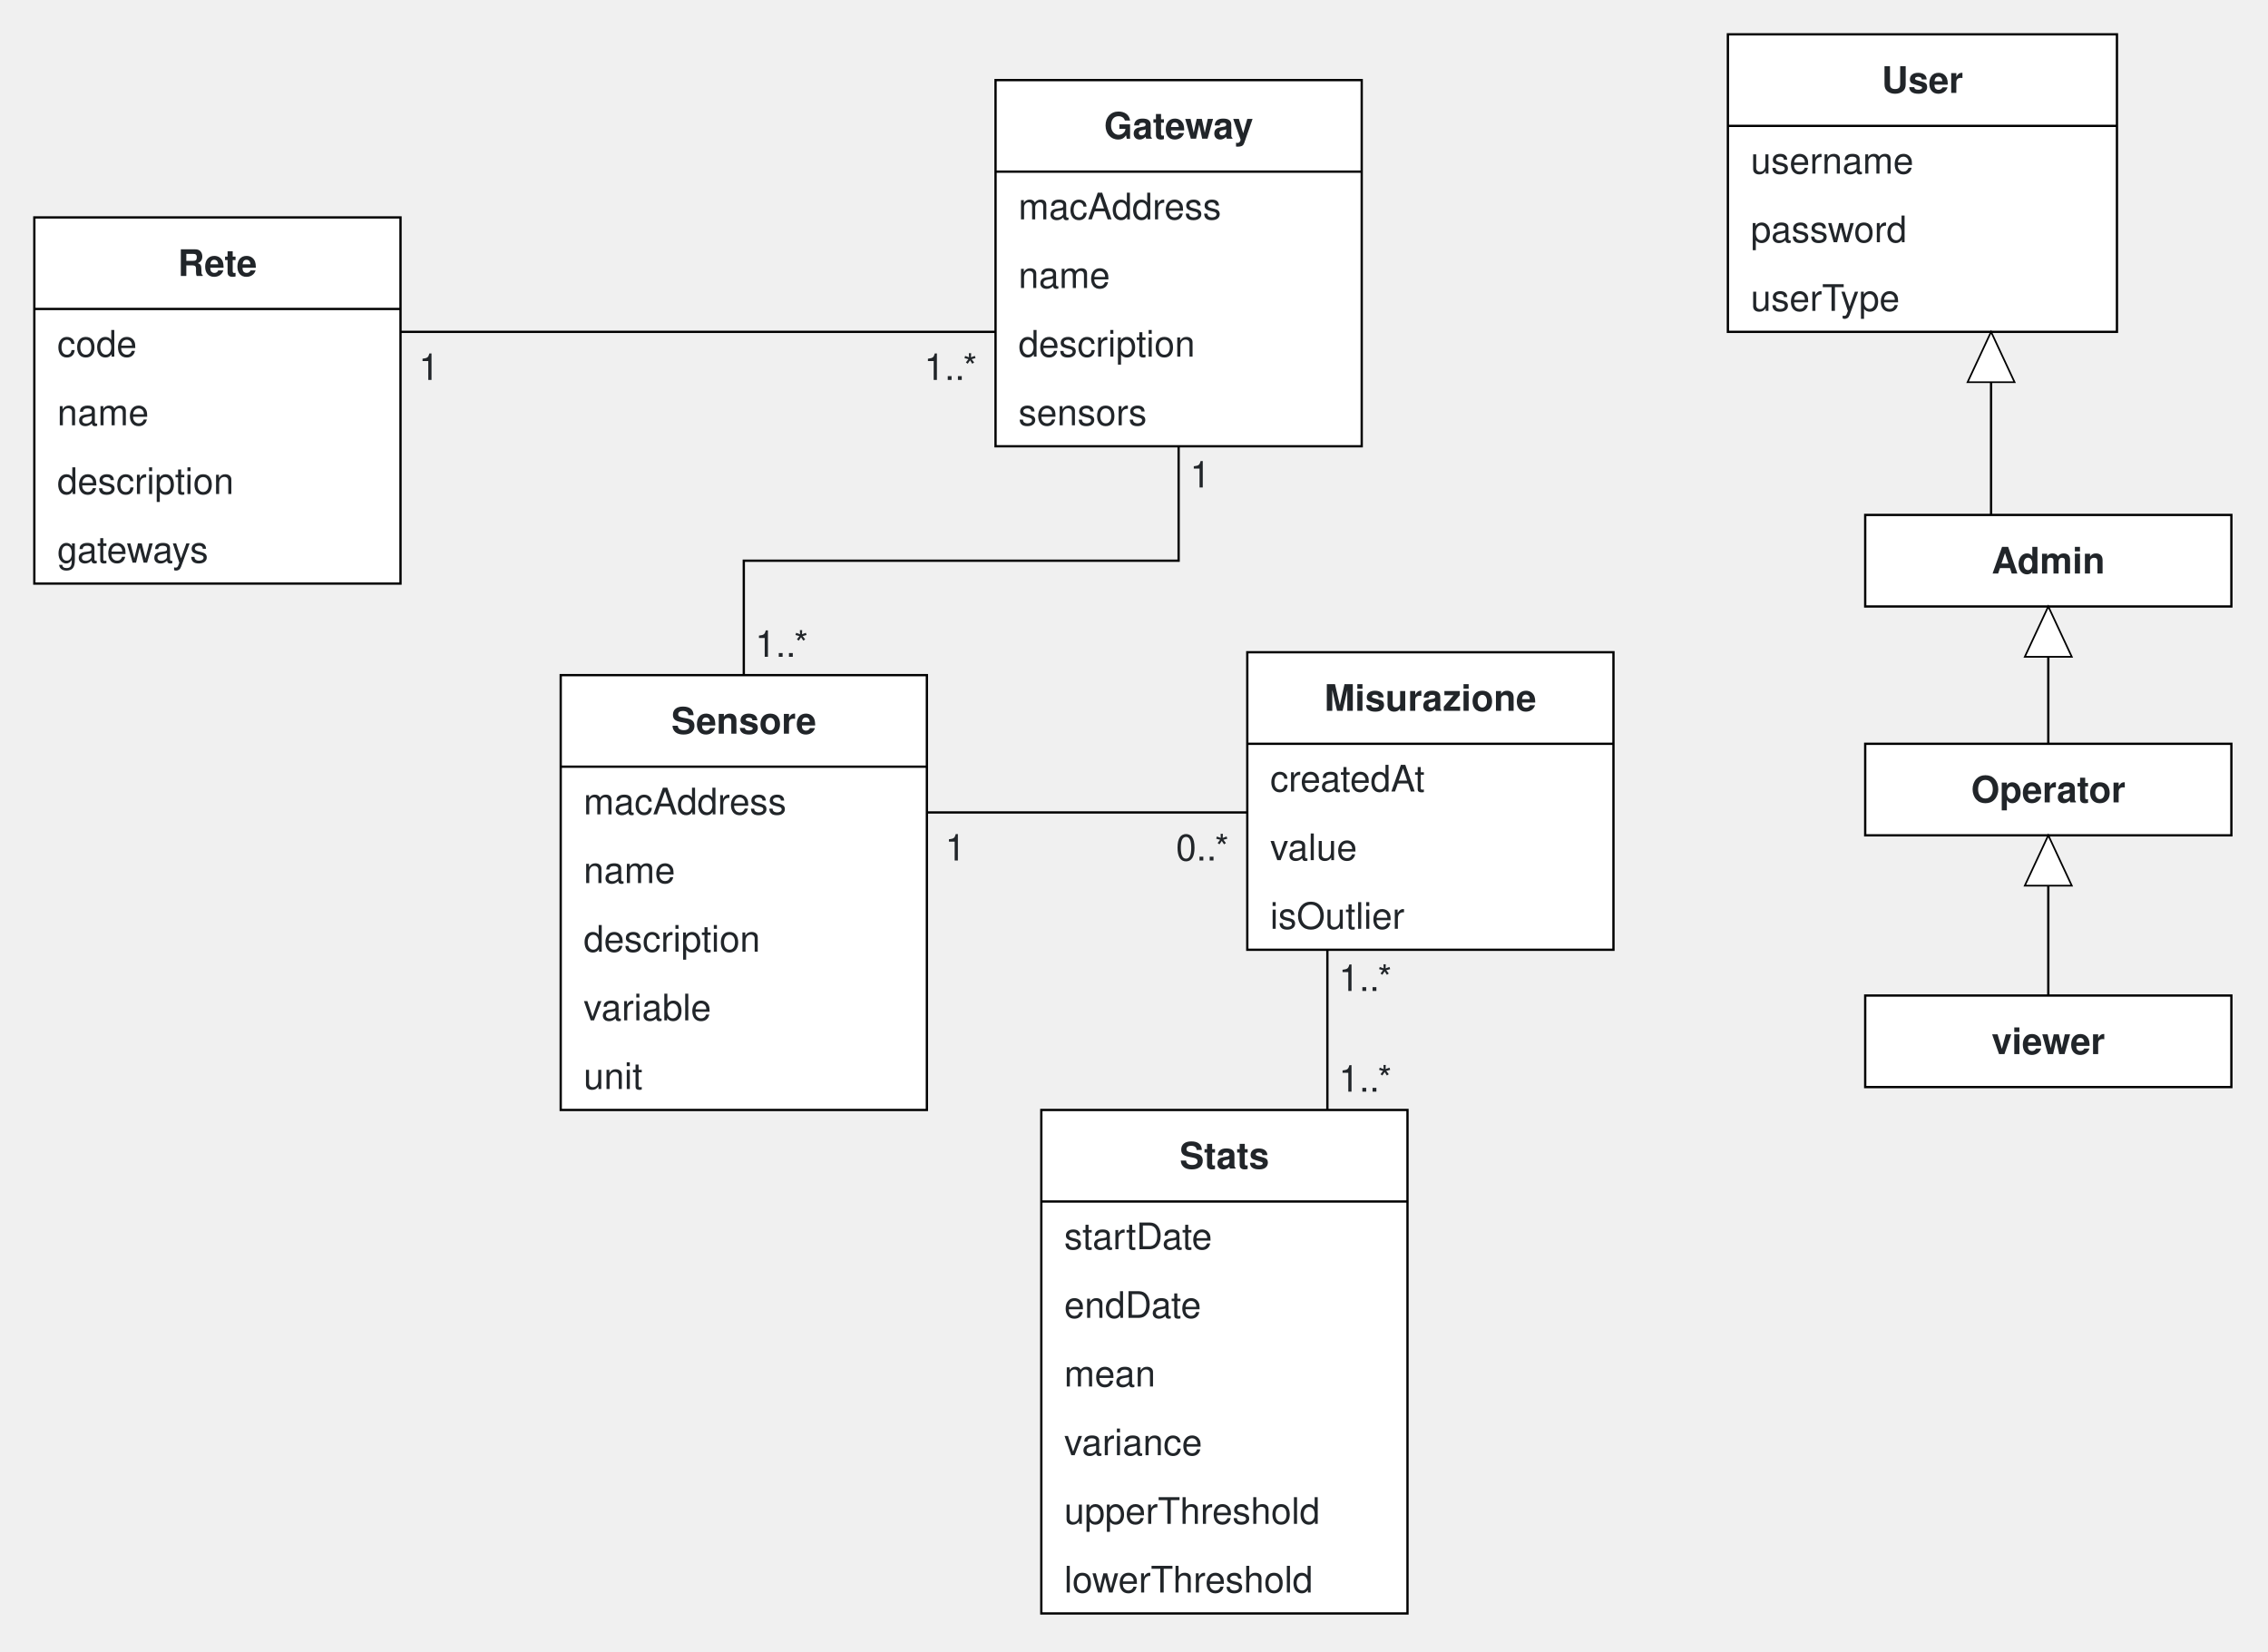
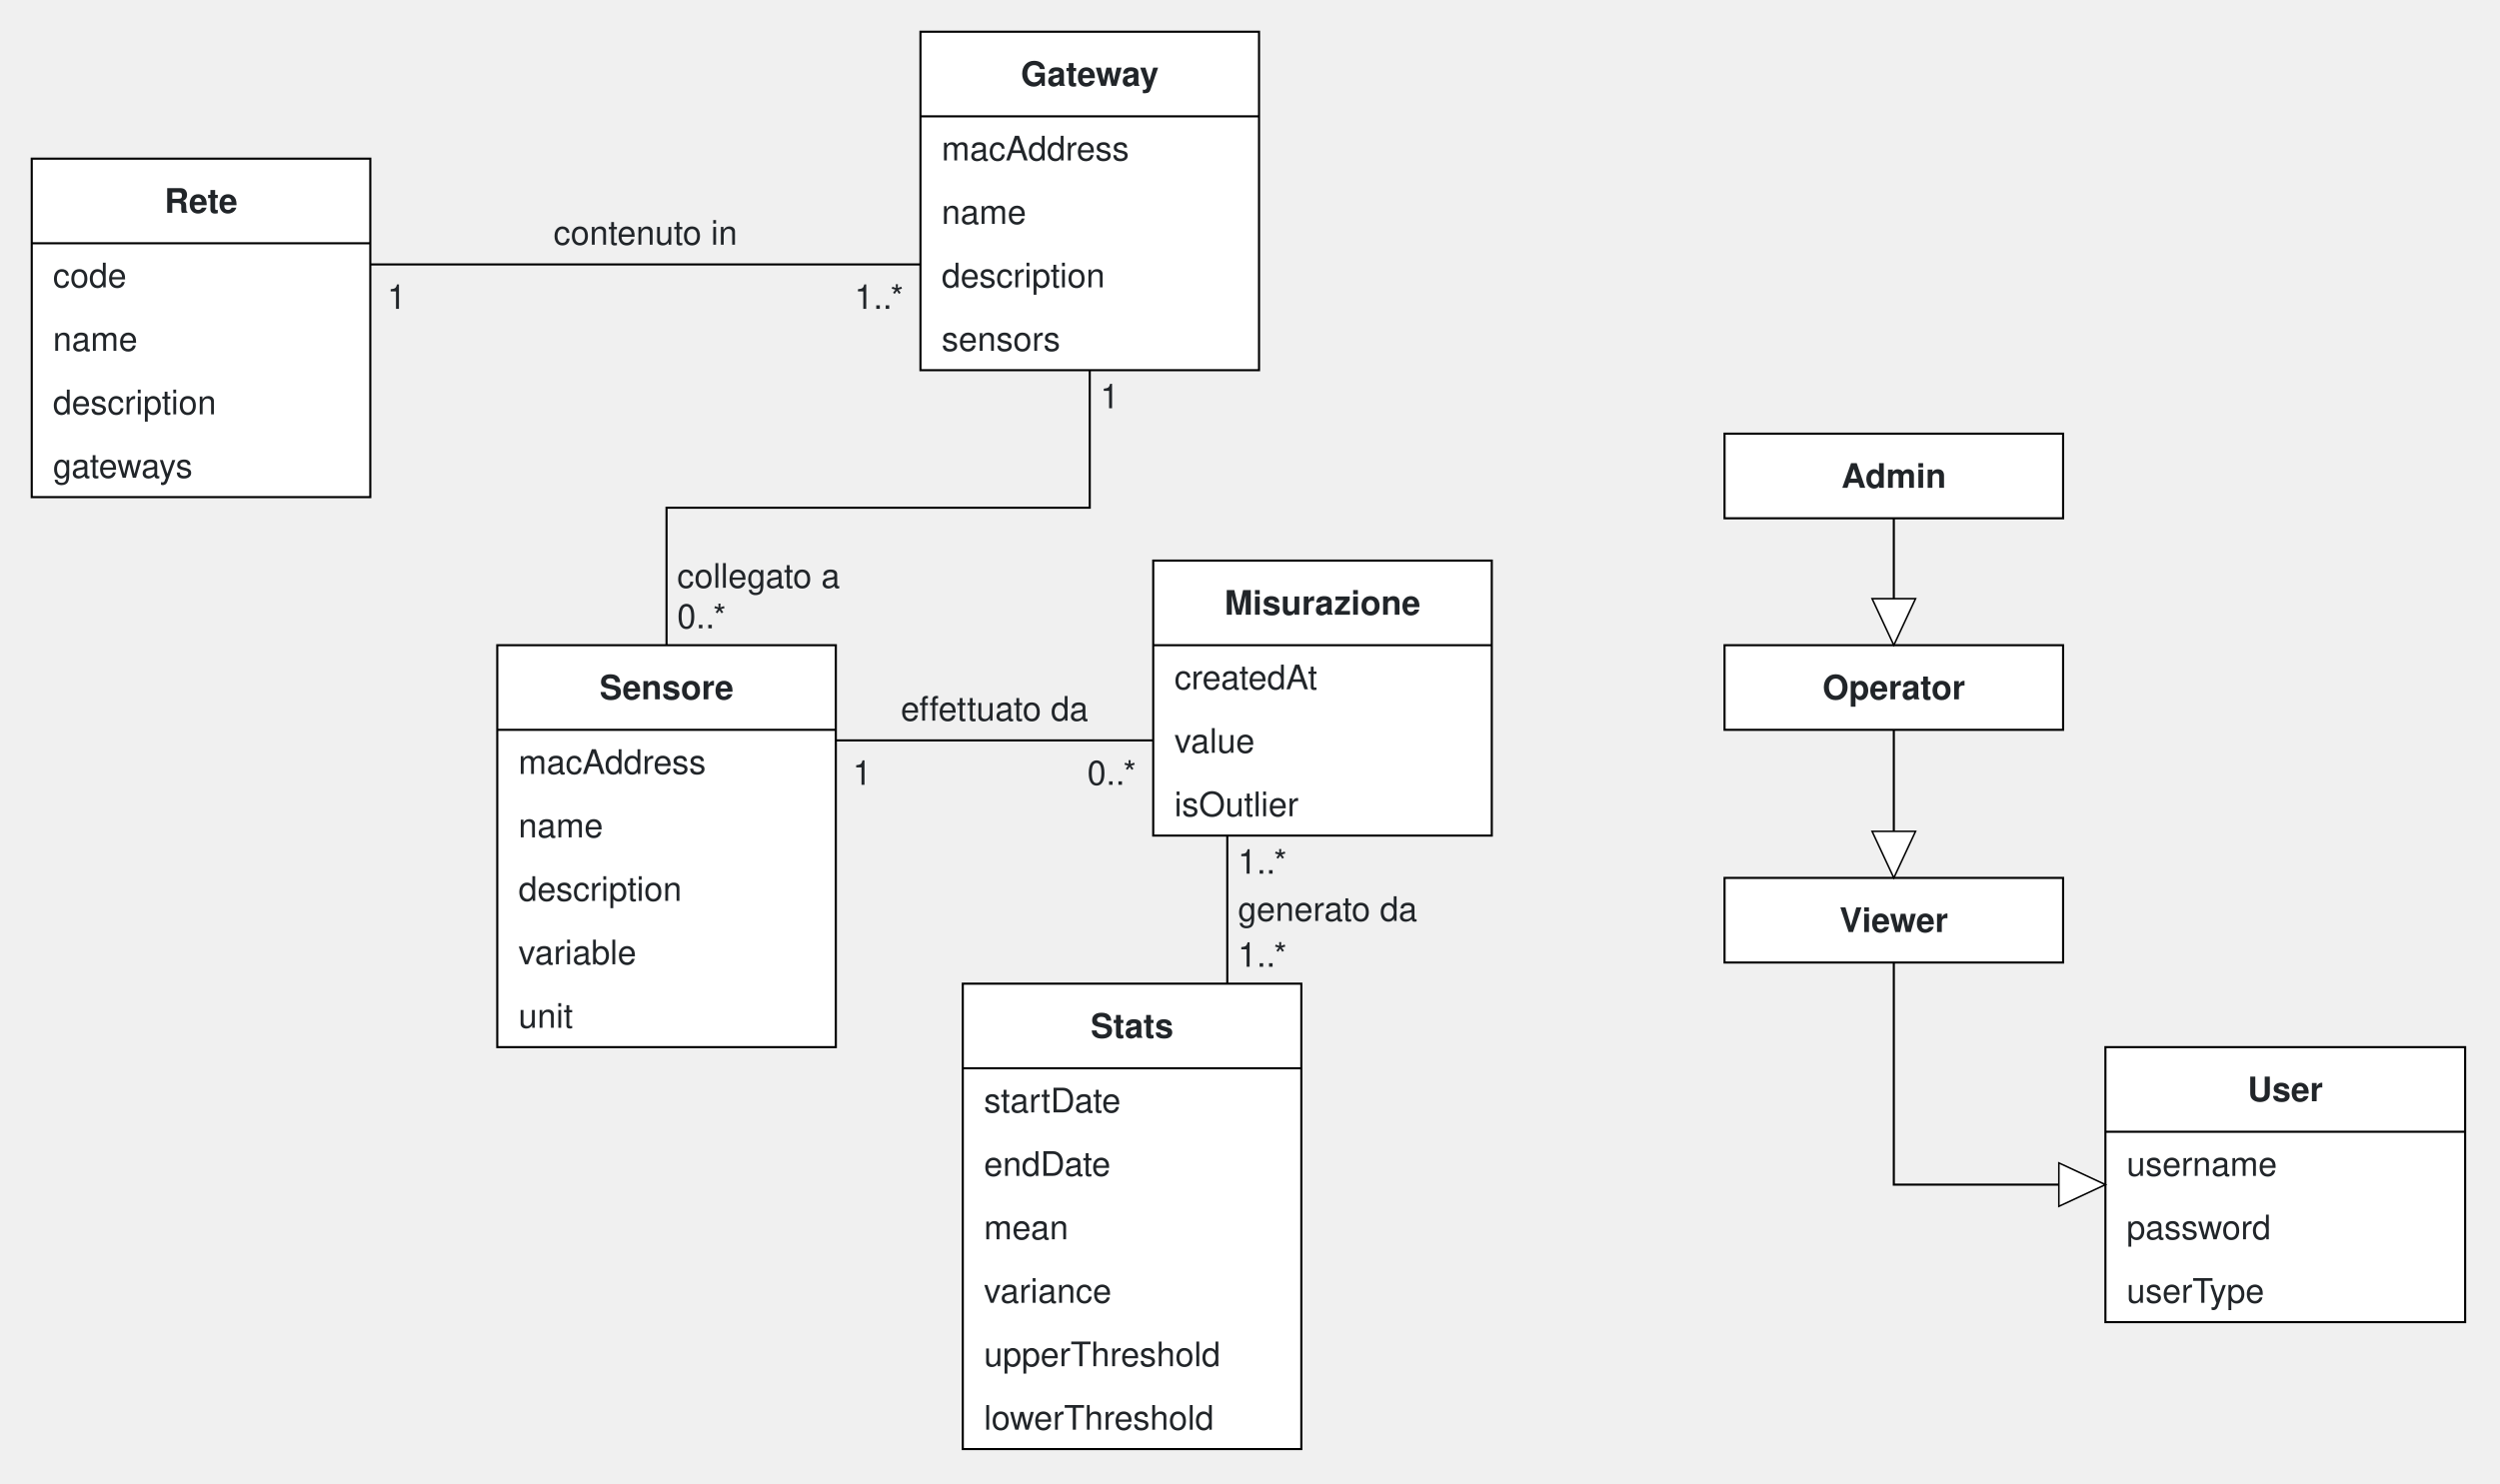
- <svg xmlns="http://www.w3.org/2000/svg" width="991" height="721.5" fill="#ffffff">
+ <svg xmlns="http://www.w3.org/2000/svg" width="1181" height="701.5" fill="#ffffff">
  <defs>
    <style>
  text {
    fill: #212529;
    font-family: Helvetica Neue, Helvetica, Arial, sans-serif;
    font-size: 16px;
  }

  marker, text {
    fill-opacity: 1;
  }

  * {
    overflow: visible;
  }
</style>
  </defs>
-   <svg x="755" y="15" width="170" height="130" class="User" fill="#ffffff">
+   <svg x="995" y="495" width="170" height="130" class="User" fill="#ffffff">
    <g>
      <rect width="100%" height="40" stroke="none" fill="white" class="sc-fqkvVR eDtKfR" />
      <rect y="40" width="100%" height="90" stroke="none" fill="white" class="sc-fqkvVR eDtKfR" />
      <svg height="40">
        <text x="50%" y="50%" dominant-baseline="middle" text-anchor="middle" font-weight="bold" pointer-events="none">User</text>
      </svg>
      <svg x="0" y="40.5" width="169" height="30" class="username" fill="#ffffff">
        <g>
          <rect width="100%" height="100%" stroke="none" fill="white" class="sc-fqkvVR eDtKfR" />
          <text x="10" y="50%" dominant-baseline="middle" text-anchor="start" font-weight="normal" pointer-events="none">username</text>
        </g>
      </svg>
      <svg x="0" y="70.5" width="169" height="30" class="password" fill="#ffffff">
        <g>
          <rect width="100%" height="100%" stroke="none" fill="white" class="sc-fqkvVR eDtKfR" />
          <text x="10" y="50%" dominant-baseline="middle" text-anchor="start" font-weight="normal" pointer-events="none">password</text>
        </g>
      </svg>
      <svg x="0" y="100.5" width="169" height="30" class="userType" fill="#ffffff">
        <g>
          <rect width="100%" height="100%" stroke="none" fill="white" class="sc-fqkvVR eDtKfR" />
          <text x="10" y="50%" dominant-baseline="middle" text-anchor="start" font-weight="normal" pointer-events="none">userType</text>
        </g>
      </svg>
      <rect width="100%" height="100%" stroke="black" fill="none" class="sc-fqkvVR jAaomD" />
      <path d="M 0 40 H 170" stroke="black" fill="white" class="sc-gEvEer fkqzOi" />
    </g>
  </svg>
-   <svg x="15" y="95" width="160" height="160" class="Rete" fill="#ffffff">
+   <svg x="15" y="75" width="160" height="160" class="Rete" fill="#ffffff">
    <g>
      <rect width="100%" height="40" stroke="none" fill="white" class="sc-fqkvVR eDtKfR" />
      <rect y="40" width="100%" height="120" stroke="none" fill="white" class="sc-fqkvVR eDtKfR" />
      <svg height="40">
        <text x="50%" y="50%" dominant-baseline="middle" text-anchor="middle" font-weight="bold" pointer-events="none">Rete</text>
      </svg>
      <svg x="0" y="40.5" width="159" height="30" class="code" fill="#ffffff">
        <g>
          <rect width="100%" height="100%" stroke="none" fill="white" class="sc-fqkvVR eDtKfR" />
          <text x="10" y="50%" dominant-baseline="middle" text-anchor="start" font-weight="normal" pointer-events="none">code</text>
        </g>
      </svg>
      <svg x="0" y="70.5" width="159" height="30" class="name" fill="#ffffff">
        <g>
          <rect width="100%" height="100%" stroke="none" fill="white" class="sc-fqkvVR eDtKfR" />
          <text x="10" y="50%" dominant-baseline="middle" text-anchor="start" font-weight="normal" pointer-events="none">name</text>
        </g>
      </svg>
      <svg x="0" y="100.5" width="159" height="30" class="description" fill="#ffffff">
        <g>
          <rect width="100%" height="100%" stroke="none" fill="white" class="sc-fqkvVR eDtKfR" />
          <text x="10" y="50%" dominant-baseline="middle" text-anchor="start" font-weight="normal" pointer-events="none">description</text>
        </g>
      </svg>
      <svg x="0" y="130.5" width="159" height="30" class="gateways" fill="#ffffff">
        <g>
          <rect width="100%" height="100%" stroke="none" fill="white" class="sc-fqkvVR eDtKfR" />
          <text x="10" y="50%" dominant-baseline="middle" text-anchor="start" font-weight="normal" pointer-events="none">gateways</text>
        </g>
      </svg>
      <rect width="100%" height="100%" stroke="black" fill="none" class="sc-fqkvVR jAaomD" />
      <path d="M 0 40 H 160" stroke="black" fill="white" class="sc-gEvEer fkqzOi" />
    </g>
  </svg>
-   <svg x="435" y="35" width="160" height="160" class="Gateway" fill="#ffffff">
+   <svg x="435" y="15" width="160" height="160" class="Gateway" fill="#ffffff">
    <g>
      <rect width="100%" height="40" stroke="none" fill="white" class="sc-fqkvVR eDtKfR" />
      <rect y="40" width="100%" height="120" stroke="none" fill="white" class="sc-fqkvVR eDtKfR" />
      <svg height="40">
        <text x="50%" y="50%" dominant-baseline="middle" text-anchor="middle" font-weight="bold" pointer-events="none">Gateway</text>
      </svg>
      <svg x="0" y="40.5" width="159" height="30" class="macAddress" fill="#ffffff">
        <g>
          <rect width="100%" height="100%" stroke="none" fill="white" class="sc-fqkvVR eDtKfR" />
          <text x="10" y="50%" dominant-baseline="middle" text-anchor="start" font-weight="normal" pointer-events="none">macAddress</text>
        </g>
      </svg>
      <svg x="0" y="70.5" width="159" height="30" class="name" fill="#ffffff">
        <g>
          <rect width="100%" height="100%" stroke="none" fill="white" class="sc-fqkvVR eDtKfR" />
          <text x="10" y="50%" dominant-baseline="middle" text-anchor="start" font-weight="normal" pointer-events="none">name</text>
        </g>
      </svg>
      <svg x="0" y="100.5" width="159" height="30" class="description" fill="#ffffff">
        <g>
          <rect width="100%" height="100%" stroke="none" fill="white" class="sc-fqkvVR eDtKfR" />
          <text x="10" y="50%" dominant-baseline="middle" text-anchor="start" font-weight="normal" pointer-events="none">description</text>
        </g>
      </svg>
      <svg x="0" y="130.5" width="159" height="30" class="sensors" fill="#ffffff">
        <g>
          <rect width="100%" height="100%" stroke="none" fill="white" class="sc-fqkvVR eDtKfR" />
          <text x="10" y="50%" dominant-baseline="middle" text-anchor="start" font-weight="normal" pointer-events="none">sensors</text>
        </g>
      </svg>
      <rect width="100%" height="100%" stroke="black" fill="none" class="sc-fqkvVR jAaomD" />
      <path d="M 0 40 H 160" stroke="black" fill="white" class="sc-gEvEer fkqzOi" />
    </g>
  </svg>
-   <svg x="245" y="295" width="160" height="190" class="Sensore" fill="#ffffff">
+   <svg x="235" y="305" width="160" height="190" class="Sensore" fill="#ffffff">
    <g>
      <rect width="100%" height="40" stroke="none" fill="white" class="sc-fqkvVR eDtKfR" />
      <rect y="40" width="100%" height="150" stroke="none" fill="white" class="sc-fqkvVR eDtKfR" />
      <svg height="40">
        <text x="50%" y="50%" dominant-baseline="middle" text-anchor="middle" font-weight="bold" pointer-events="none">Sensore</text>
      </svg>
      <svg x="0" y="40.5" width="159" height="30" class="macAddress" fill="#ffffff">
        <g>
          <rect width="100%" height="100%" stroke="none" fill="white" class="sc-fqkvVR eDtKfR" />
          <text x="10" y="50%" dominant-baseline="middle" text-anchor="start" font-weight="normal" pointer-events="none">macAddress</text>
        </g>
      </svg>
      <svg x="0" y="70.5" width="159" height="30" class="name" fill="#ffffff">
        <g>
          <rect width="100%" height="100%" stroke="none" fill="white" class="sc-fqkvVR eDtKfR" />
          <text x="10" y="50%" dominant-baseline="middle" text-anchor="start" font-weight="normal" pointer-events="none">name</text>
        </g>
      </svg>
      <svg x="0" y="100.5" width="159" height="30" class="description" fill="#ffffff">
        <g>
          <rect width="100%" height="100%" stroke="none" fill="white" class="sc-fqkvVR eDtKfR" />
          <text x="10" y="50%" dominant-baseline="middle" text-anchor="start" font-weight="normal" pointer-events="none">description</text>
        </g>
      </svg>
      <svg x="0" y="130.5" width="159" height="30" class="variable" fill="#ffffff">
        <g>
          <rect width="100%" height="100%" stroke="none" fill="white" class="sc-fqkvVR eDtKfR" />
          <text x="10" y="50%" dominant-baseline="middle" text-anchor="start" font-weight="normal" pointer-events="none">variable</text>
        </g>
      </svg>
      <svg x="0" y="160.5" width="159" height="30" class="unit" fill="#ffffff">
        <g>
          <rect width="100%" height="100%" stroke="none" fill="white" class="sc-fqkvVR eDtKfR" />
          <text x="10" y="50%" dominant-baseline="middle" text-anchor="start" font-weight="normal" pointer-events="none">unit</text>
        </g>
      </svg>
      <rect width="100%" height="100%" stroke="black" fill="none" class="sc-fqkvVR jAaomD" />
      <path d="M 0 40 H 160" stroke="black" fill="white" class="sc-gEvEer fkqzOi" />
    </g>
  </svg>
-   <svg x="545" y="285" width="160" height="130" class="Misurazione" fill="#ffffff">
+   <svg x="545" y="265" width="160" height="130" class="Misurazione" fill="#ffffff">
    <g>
      <rect width="100%" height="40" stroke="none" fill="white" class="sc-fqkvVR eDtKfR" />
      <rect y="40" width="100%" height="90" stroke="none" fill="white" class="sc-fqkvVR eDtKfR" />
      <svg height="40">
        <text x="50%" y="50%" dominant-baseline="middle" text-anchor="middle" font-weight="bold" pointer-events="none">Misurazione</text>
      </svg>
      <svg x="0" y="40.5" width="159" height="30" class="createdAt" fill="#ffffff">
        <g>
          <rect width="100%" height="100%" stroke="none" fill="white" class="sc-fqkvVR eDtKfR" />
          <text x="10" y="50%" dominant-baseline="middle" text-anchor="start" font-weight="normal" pointer-events="none">createdAt</text>
        </g>
      </svg>
      <svg x="0" y="70.5" width="159" height="30" class="value" fill="#ffffff">
        <g>
          <rect width="100%" height="100%" stroke="none" fill="white" class="sc-fqkvVR eDtKfR" />
          <text x="10" y="50%" dominant-baseline="middle" text-anchor="start" font-weight="normal" pointer-events="none">value</text>
        </g>
      </svg>
      <svg x="0" y="100.5" width="159" height="30" class="isOutlier" fill="#ffffff">
        <g>
          <rect width="100%" height="100%" stroke="none" fill="white" class="sc-fqkvVR eDtKfR" />
          <text x="10" y="50%" dominant-baseline="middle" text-anchor="start" font-weight="normal" pointer-events="none">isOutlier</text>
        </g>
      </svg>
      <rect width="100%" height="100%" stroke="black" fill="none" class="sc-fqkvVR jAaomD" />
      <path d="M 0 40 H 160" stroke="black" fill="white" class="sc-gEvEer fkqzOi" />
    </g>
  </svg>
-   <svg x="455" y="485" width="160" height="220" class="Stats" fill="#ffffff">
+   <svg x="455" y="465" width="160" height="220" class="Stats" fill="#ffffff">
    <g>
      <rect width="100%" height="40" stroke="none" fill="white" class="sc-fqkvVR eDtKfR" />
      <rect y="40" width="100%" height="180" stroke="none" fill="white" class="sc-fqkvVR eDtKfR" />
      <svg height="40">
        <text x="50%" y="50%" dominant-baseline="middle" text-anchor="middle" font-weight="bold" pointer-events="none">Stats</text>
      </svg>
      <svg x="0" y="40.5" width="159" height="30" class="startDate" fill="#ffffff">
        <g>
          <rect width="100%" height="100%" stroke="none" fill="white" class="sc-fqkvVR eDtKfR" />
          <text x="10" y="50%" dominant-baseline="middle" text-anchor="start" font-weight="normal" pointer-events="none">startDate</text>
        </g>
      </svg>
      <svg x="0" y="70.5" width="159" height="30" class="endDate" fill="#ffffff">
        <g>
          <rect width="100%" height="100%" stroke="none" fill="white" class="sc-fqkvVR eDtKfR" />
          <text x="10" y="50%" dominant-baseline="middle" text-anchor="start" font-weight="normal" pointer-events="none">endDate</text>
        </g>
      </svg>
      <svg x="0" y="100.5" width="159" height="30" class="mean" fill="#ffffff">
        <g>
          <rect width="100%" height="100%" stroke="none" fill="white" class="sc-fqkvVR eDtKfR" />
          <text x="10" y="50%" dominant-baseline="middle" text-anchor="start" font-weight="normal" pointer-events="none">mean</text>
        </g>
      </svg>
      <svg x="0" y="130.5" width="159" height="30" class="variance" fill="#ffffff">
        <g>
          <rect width="100%" height="100%" stroke="none" fill="white" class="sc-fqkvVR eDtKfR" />
          <text x="10" y="50%" dominant-baseline="middle" text-anchor="start" font-weight="normal" pointer-events="none">variance</text>
        </g>
      </svg>
      <svg x="0" y="160.5" width="159" height="30" class="upperThreshold" fill="#ffffff">
        <g>
          <rect width="100%" height="100%" stroke="none" fill="white" class="sc-fqkvVR eDtKfR" />
          <text x="10" y="50%" dominant-baseline="middle" text-anchor="start" font-weight="normal" pointer-events="none">upperThreshold</text>
        </g>
      </svg>
      <svg x="0" y="190.5" width="159" height="30" class="lowerThreshold" fill="#ffffff">
        <g>
          <rect width="100%" height="100%" stroke="none" fill="white" class="sc-fqkvVR eDtKfR" />
          <text x="10" y="50%" dominant-baseline="middle" text-anchor="start" font-weight="normal" pointer-events="none">lowerThreshold</text>
        </g>
      </svg>
      <rect width="100%" height="100%" stroke="black" fill="none" class="sc-fqkvVR jAaomD" />
      <path d="M 0 40 H 160" stroke="black" fill="white" class="sc-gEvEer fkqzOi" />
    </g>
  </svg>
-   <svg x="815" y="225" width="160" height="40" class="Admin" fill="#ffffff">
+   <svg x="815" y="205" width="160" height="40" class="Admin" fill="#ffffff">
    <g>
      <rect width="100%" height="40" stroke="none" fill="white" class="sc-fqkvVR eDtKfR" />
      <rect y="40" width="100%" height="0" stroke="none" fill="white" class="sc-fqkvVR eDtKfR" />
      <svg height="40">
        <text x="50%" y="50%" dominant-baseline="middle" text-anchor="middle" font-weight="bold" pointer-events="none">Admin</text>
      </svg>
      <rect width="100%" height="100%" stroke="black" fill="none" class="sc-fqkvVR jAaomD" />
    </g>
  </svg>
-   <svg x="815" y="325" width="160" height="40" class="Operator" fill="#ffffff">
+   <svg x="815" y="305" width="160" height="40" class="Operator" fill="#ffffff">
    <g>
      <rect width="100%" height="40" stroke="none" fill="white" class="sc-fqkvVR eDtKfR" />
      <rect y="40" width="100%" height="0" stroke="none" fill="white" class="sc-fqkvVR eDtKfR" />
      <svg height="40">
        <text x="50%" y="50%" dominant-baseline="middle" text-anchor="middle" font-weight="bold" pointer-events="none">Operator</text>
      </svg>
      <rect width="100%" height="100%" stroke="black" fill="none" class="sc-fqkvVR jAaomD" />
    </g>
  </svg>
-   <svg x="815" y="435" width="160" height="40" class="viewer" fill="#ffffff">
+   <svg x="815" y="415" width="160" height="40" class="Viewer" fill="#ffffff">
    <g>
      <rect width="100%" height="40" stroke="none" fill="white" class="sc-fqkvVR eDtKfR" />
      <rect y="40" width="100%" height="0" stroke="none" fill="white" class="sc-fqkvVR eDtKfR" />
      <svg height="40">
-         <text x="50%" y="50%" dominant-baseline="middle" text-anchor="middle" font-weight="bold" pointer-events="none">viewer</text>
-       </svg>
-       <rect width="100%" height="100%" stroke="black" fill="none" class="sc-fqkvVR jAaomD" />
-     </g>
-   </svg>
-   <svg x="175" y="135" width="260" height="48" class="" fill="#ffffff">
+         <text x="50%" y="50%" dominant-baseline="middle" text-anchor="middle" font-weight="bold" pointer-events="none">Viewer</text>
+       </svg>
+       <rect width="100%" height="100%" stroke="black" fill="none" class="sc-fqkvVR jAaomD" />
+     </g>
+   </svg>
+   <svg x="175" y="115" width="260" height="48" class="contenuto in" fill="#ffffff">
    <g>
      <polyline points="0 10,260 10" stroke-width="1" marker-end="url(#marker-d6812c56-5b97-4815-b284-6c4932d24b52)" stroke="black" fill="none" class="sc-aXZVg eMElBf" />
      <text x="8" y="10" dy="21" text-anchor="start" pointer-events="none">1</text>
      <text x="252" y="10" dy="21" text-anchor="end" pointer-events="none">1..*</text>
      <text x="8" y="10" dy="-10" text-anchor="start" pointer-events="none" />
      <text x="252" y="10" dy="-10" text-anchor="end" pointer-events="none" />
-       <text x="130" y="10" dy="-5" dominant-baseline="text-after-edge" text-anchor="middle" pointer-events="none"> </text>
-     </g>
-   </svg>
-   <svg x="320" y="195" width="208.906" height="109" class="" fill="#ffffff">
-     <g>
-       <polyline points="195 0,195 50,5 50,5 100" stroke-width="1" marker-end="url(#marker-04f410ea-1113-4ffe-9891-8a55f231998d)" stroke="black" fill="none" class="sc-aXZVg eMElBf" />
-       <text x="195" y="8" dx="5" dy="10" text-anchor="start" pointer-events="none">1</text>
-       <text x="5" y="92" dx="5" text-anchor="start" pointer-events="none">1..*</text>
-       <text x="195" y="8" dx="-5" dy="10" text-anchor="end" pointer-events="none" />
-       <text x="5" y="92" dx="-5" text-anchor="end" pointer-events="none" />
-       <text x="5" y="75" dx="5" dominant-baseline="middle" text-anchor="start" pointer-events="none"> </text>
-     </g>
-   </svg>
-   <svg x="405" y="345" width="140" height="48" class="" fill="#ffffff">
-     <g>
-       <polyline points="0 10,140 10" stroke-width="1" marker-end="url(#marker-f5d5bf31-a6a0-4995-9aad-9fd6797577c9)" stroke="black" fill="none" class="sc-aXZVg eMElBf" />
+       <text x="130" y="10" dy="-5" dominant-baseline="text-after-edge" text-anchor="middle" pointer-events="none">contenuto in </text>
+     </g>
+   </svg>
+   <svg x="310" y="175" width="218.906" height="139" class="collegato a" fill="#ffffff">
+     <g>
+       <polyline points="205 0,205 65,5 65,5 130" stroke-width="1" marker-end="url(#marker-04f410ea-1113-4ffe-9891-8a55f231998d)" stroke="black" fill="none" class="sc-aXZVg eMElBf" />
+       <text x="205" y="8" dx="5" dy="10" text-anchor="start" pointer-events="none">1</text>
+       <text x="5" y="122" dx="5" text-anchor="start" pointer-events="none">0..*</text>
+       <text x="205" y="8" dx="-5" dy="10" text-anchor="end" pointer-events="none" />
+       <text x="5" y="122" dx="-5" text-anchor="end" pointer-events="none" />
+       <text x="5" y="97.5" dx="5" dominant-baseline="middle" text-anchor="start" pointer-events="none">collegato a </text>
+     </g>
+   </svg>
+   <svg x="395" y="340" width="150" height="48" class="effettuato da" fill="#ffffff">
+     <g>
+       <polyline points="0 10,150 10" stroke-width="1" marker-end="url(#marker-f5d5bf31-a6a0-4995-9aad-9fd6797577c9)" stroke="black" fill="none" class="sc-aXZVg eMElBf" />
      <text x="8" y="10" dy="21" text-anchor="start" pointer-events="none">1</text>
-       <text x="132" y="10" dy="21" text-anchor="end" pointer-events="none">0..*</text>
+       <text x="142" y="10" dy="21" text-anchor="end" pointer-events="none">0..*</text>
      <text x="8" y="10" dy="-10" text-anchor="start" pointer-events="none" />
-       <text x="132" y="10" dy="-10" text-anchor="end" pointer-events="none" />
-       <text x="70" y="10" dy="-5" dominant-baseline="text-after-edge" text-anchor="middle" pointer-events="none"> </text>
-     </g>
-   </svg>
-   <svg x="575" y="415" width="34.789" height="79" class="" fill="#ffffff">
+       <text x="142" y="10" dy="-10" text-anchor="end" pointer-events="none" />
+       <text x="75" y="10" dy="-5" dominant-baseline="text-after-edge" text-anchor="middle" pointer-events="none">effettuato da </text>
+     </g>
+   </svg>
+   <svg x="575" y="395" width="34.789" height="79" class="generato da" fill="#ffffff">
    <g>
      <polyline points="5 0,5 70" stroke-width="1" marker-end="url(#marker-5803fbac-518d-4d47-ae66-1da369f9df76)" stroke="black" fill="none" class="sc-aXZVg eMElBf" />
      <text x="5" y="8" dx="5" dy="10" text-anchor="start" pointer-events="none">1..*</text>
      <text x="5" y="62" dx="5" text-anchor="start" pointer-events="none">1..*</text>
      <text x="5" y="8" dx="-5" dy="10" text-anchor="end" pointer-events="none" />
      <text x="5" y="62" dx="-5" text-anchor="end" pointer-events="none" />
-       <text x="5" y="35" dx="5" dominant-baseline="middle" text-anchor="start" pointer-events="none"> </text>
-     </g>
-   </svg>
-   <svg x="890" y="365" width="10" height="70" class="" fill="#ffffff">
+       <text x="5" y="35" dx="5" dominant-baseline="middle" text-anchor="start" pointer-events="none">generato da </text>
+     </g>
+   </svg>
+   <svg x="890" y="345" width="10" height="70" class="" fill="#ffffff">
    <g>
      <marker id="marker-165abb03-c5eb-4e84-a062-d1932b246de0" viewBox="0 0 30 30" markerWidth="22" markerHeight="30" refX="30" refY="15" orient="auto" markerUnits="strokeWidth">
        <path d="M0,1 L0,29 L30,15 z" stroke="black" fill="white" class="sc-gEvEer fkqzOi" />
      </marker>
-       <polyline points="5 70,5 0" stroke-width="1" marker-end="url(#marker-165abb03-c5eb-4e84-a062-d1932b246de0)" stroke="black" fill="none" class="sc-aXZVg eMElBf" />
-       <text x="5" y="62" dx="5" text-anchor="start" pointer-events="none" />
-       <text x="5" y="31" dx="5" dy="10" text-anchor="start" pointer-events="none" />
-       <text x="5" y="62" dx="-5" text-anchor="end" pointer-events="none" />
-       <text x="5" y="31" dx="-5" dy="10" text-anchor="end" pointer-events="none" />
+       <polyline points="5 0,5 70" stroke-width="1" marker-end="url(#marker-165abb03-c5eb-4e84-a062-d1932b246de0)" stroke="black" fill="none" class="sc-aXZVg eMElBf" />
+       <text x="5" y="8" dx="5" dy="10" text-anchor="start" pointer-events="none" />
+       <text x="5" y="39" dx="5" text-anchor="start" pointer-events="none" />
+       <text x="5" y="8" dx="-5" dy="10" text-anchor="end" pointer-events="none" />
+       <text x="5" y="39" dx="-5" text-anchor="end" pointer-events="none" />
      <text x="5" y="35" dx="5" dominant-baseline="middle" text-anchor="start" pointer-events="none"> </text>
    </g>
  </svg>
-   <svg x="890" y="265" width="10" height="60" class="" fill="#ffffff">
+   <svg x="890" y="245" width="10" height="60" class="" fill="#ffffff">
    <g>
      <marker id="marker-9e4a8ed8-9e8e-41fd-a115-7eaec6c52671" viewBox="0 0 30 30" markerWidth="22" markerHeight="30" refX="30" refY="15" orient="auto" markerUnits="strokeWidth">
        <path d="M0,1 L0,29 L30,15 z" stroke="black" fill="white" class="sc-gEvEer fkqzOi" />
      </marker>
-       <polyline points="5 60,5 0" stroke-width="1" marker-end="url(#marker-9e4a8ed8-9e8e-41fd-a115-7eaec6c52671)" stroke="black" fill="none" class="sc-aXZVg eMElBf" />
-       <text x="5" y="52" dx="5" text-anchor="start" pointer-events="none" />
-       <text x="5" y="31" dx="5" dy="10" text-anchor="start" pointer-events="none" />
-       <text x="5" y="52" dx="-5" text-anchor="end" pointer-events="none" />
-       <text x="5" y="31" dx="-5" dy="10" text-anchor="end" pointer-events="none" />
+       <polyline points="5 0,5 60" stroke-width="1" marker-end="url(#marker-9e4a8ed8-9e8e-41fd-a115-7eaec6c52671)" stroke="black" fill="none" class="sc-aXZVg eMElBf" />
+       <text x="5" y="8" dx="5" dy="10" text-anchor="start" pointer-events="none" />
+       <text x="5" y="29" dx="5" text-anchor="start" pointer-events="none" />
+       <text x="5" y="8" dx="-5" dy="10" text-anchor="end" pointer-events="none" />
+       <text x="5" y="29" dx="-5" text-anchor="end" pointer-events="none" />
      <text x="5" y="30" dx="5" dominant-baseline="middle" text-anchor="start" pointer-events="none"> </text>
    </g>
  </svg>
-   <svg x="865" y="145" width="10" height="80" class="" fill="#ffffff">
-     <g>
-       <marker id="marker-65d1ec4c-83e6-45f6-b0d9-bca80e95a1fb" viewBox="0 0 30 30" markerWidth="22" markerHeight="30" refX="30" refY="15" orient="auto" markerUnits="strokeWidth">
+   <svg x="890" y="455" width="105" height="126" class="" fill="#ffffff">
+     <g>
+       <marker id="marker-90dd1d01-b44f-4abe-91e1-27d2cf868115" viewBox="0 0 30 30" markerWidth="22" markerHeight="30" refX="30" refY="15" orient="auto" markerUnits="strokeWidth">
        <path d="M0,1 L0,29 L30,15 z" stroke="black" fill="white" class="sc-gEvEer fkqzOi" />
      </marker>
-       <polyline points="5 80,5 0" stroke-width="1" marker-end="url(#marker-65d1ec4c-83e6-45f6-b0d9-bca80e95a1fb)" stroke="black" fill="none" class="sc-aXZVg eMElBf" />
-       <text x="5" y="72" dx="5" text-anchor="start" pointer-events="none" />
-       <text x="5" y="31" dx="5" dy="10" text-anchor="start" pointer-events="none" />
-       <text x="5" y="72" dx="-5" text-anchor="end" pointer-events="none" />
-       <text x="5" y="31" dx="-5" dy="10" text-anchor="end" pointer-events="none" />
-       <text x="5" y="40" dx="5" dominant-baseline="middle" text-anchor="start" pointer-events="none"> </text>
+       <polyline points="5 0,5 105,105 105" stroke-width="1" marker-end="url(#marker-90dd1d01-b44f-4abe-91e1-27d2cf868115)" stroke="black" fill="none" class="sc-aXZVg eMElBf" />
+       <text x="5" y="8" dx="5" dy="10" text-anchor="start" pointer-events="none" />
+       <text x="74" y="105" dy="21" text-anchor="end" pointer-events="none" />
+       <text x="5" y="8" dx="-5" dy="10" text-anchor="end" pointer-events="none" />
+       <text x="74" y="105" dy="-10" text-anchor="end" pointer-events="none" />
+       <text x="52.5" y="105" dy="-5" dominant-baseline="text-after-edge" text-anchor="middle" pointer-events="none"> </text>
    </g>
  </svg>
</svg>
